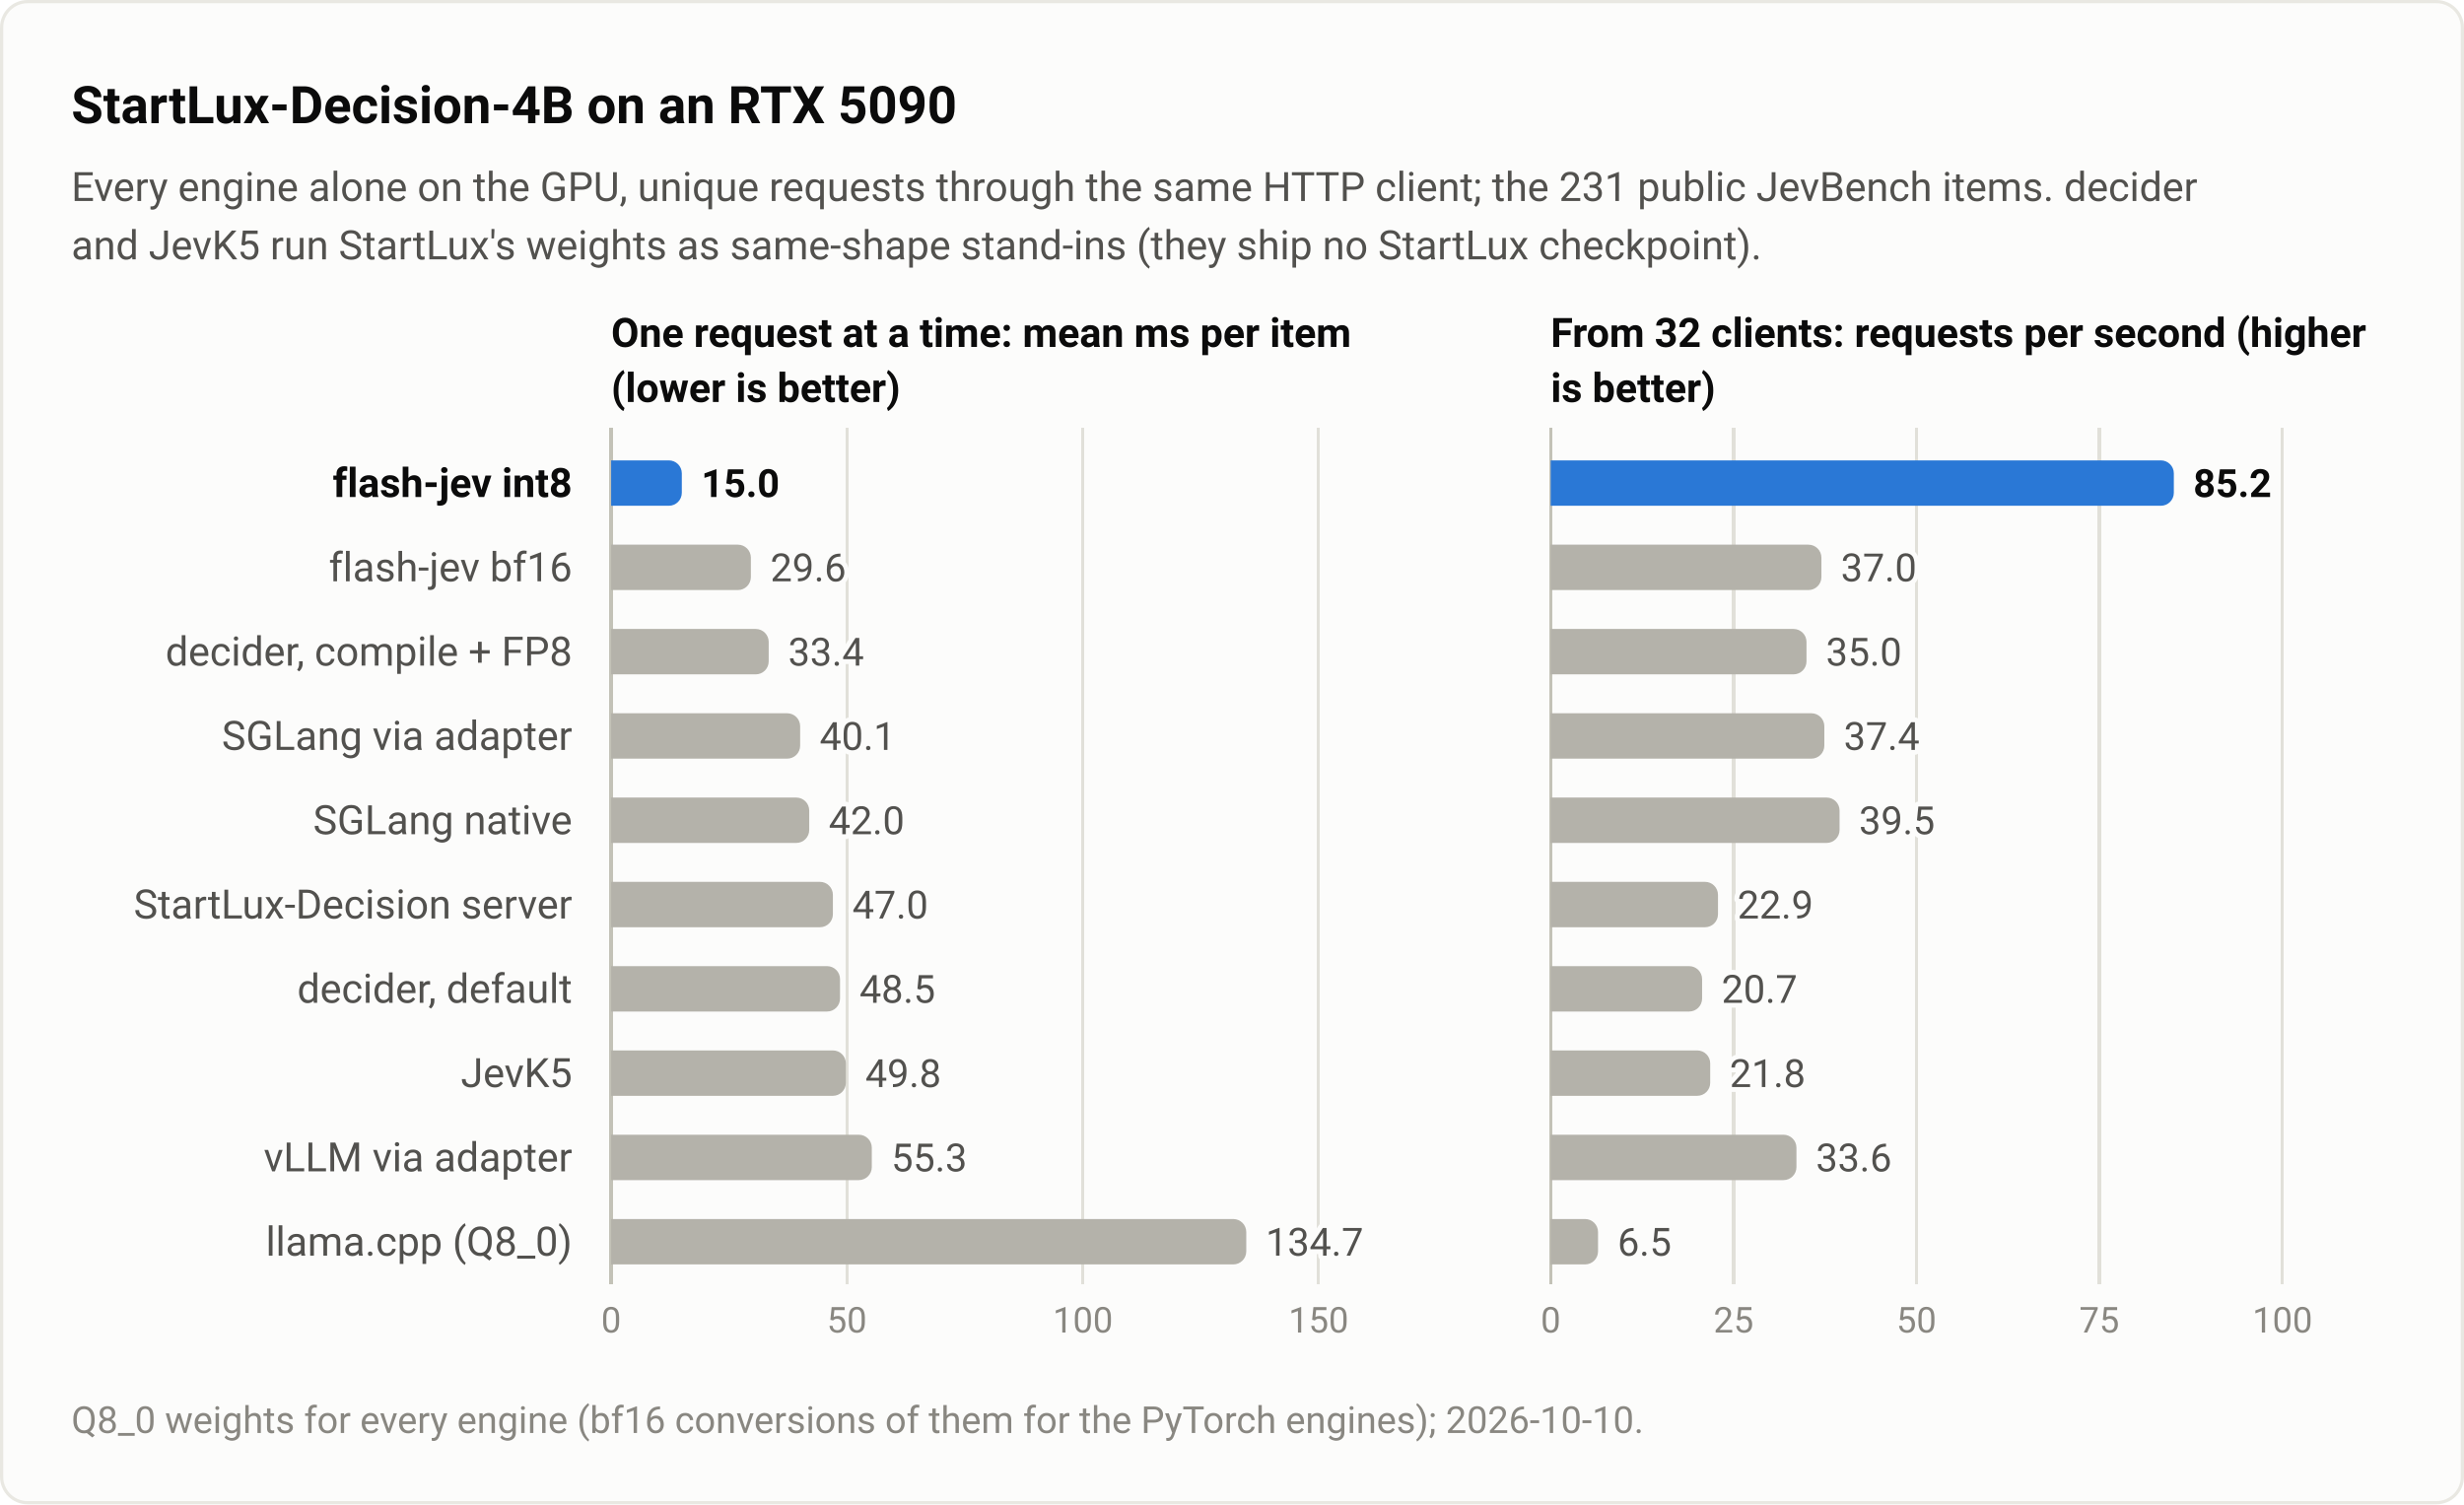
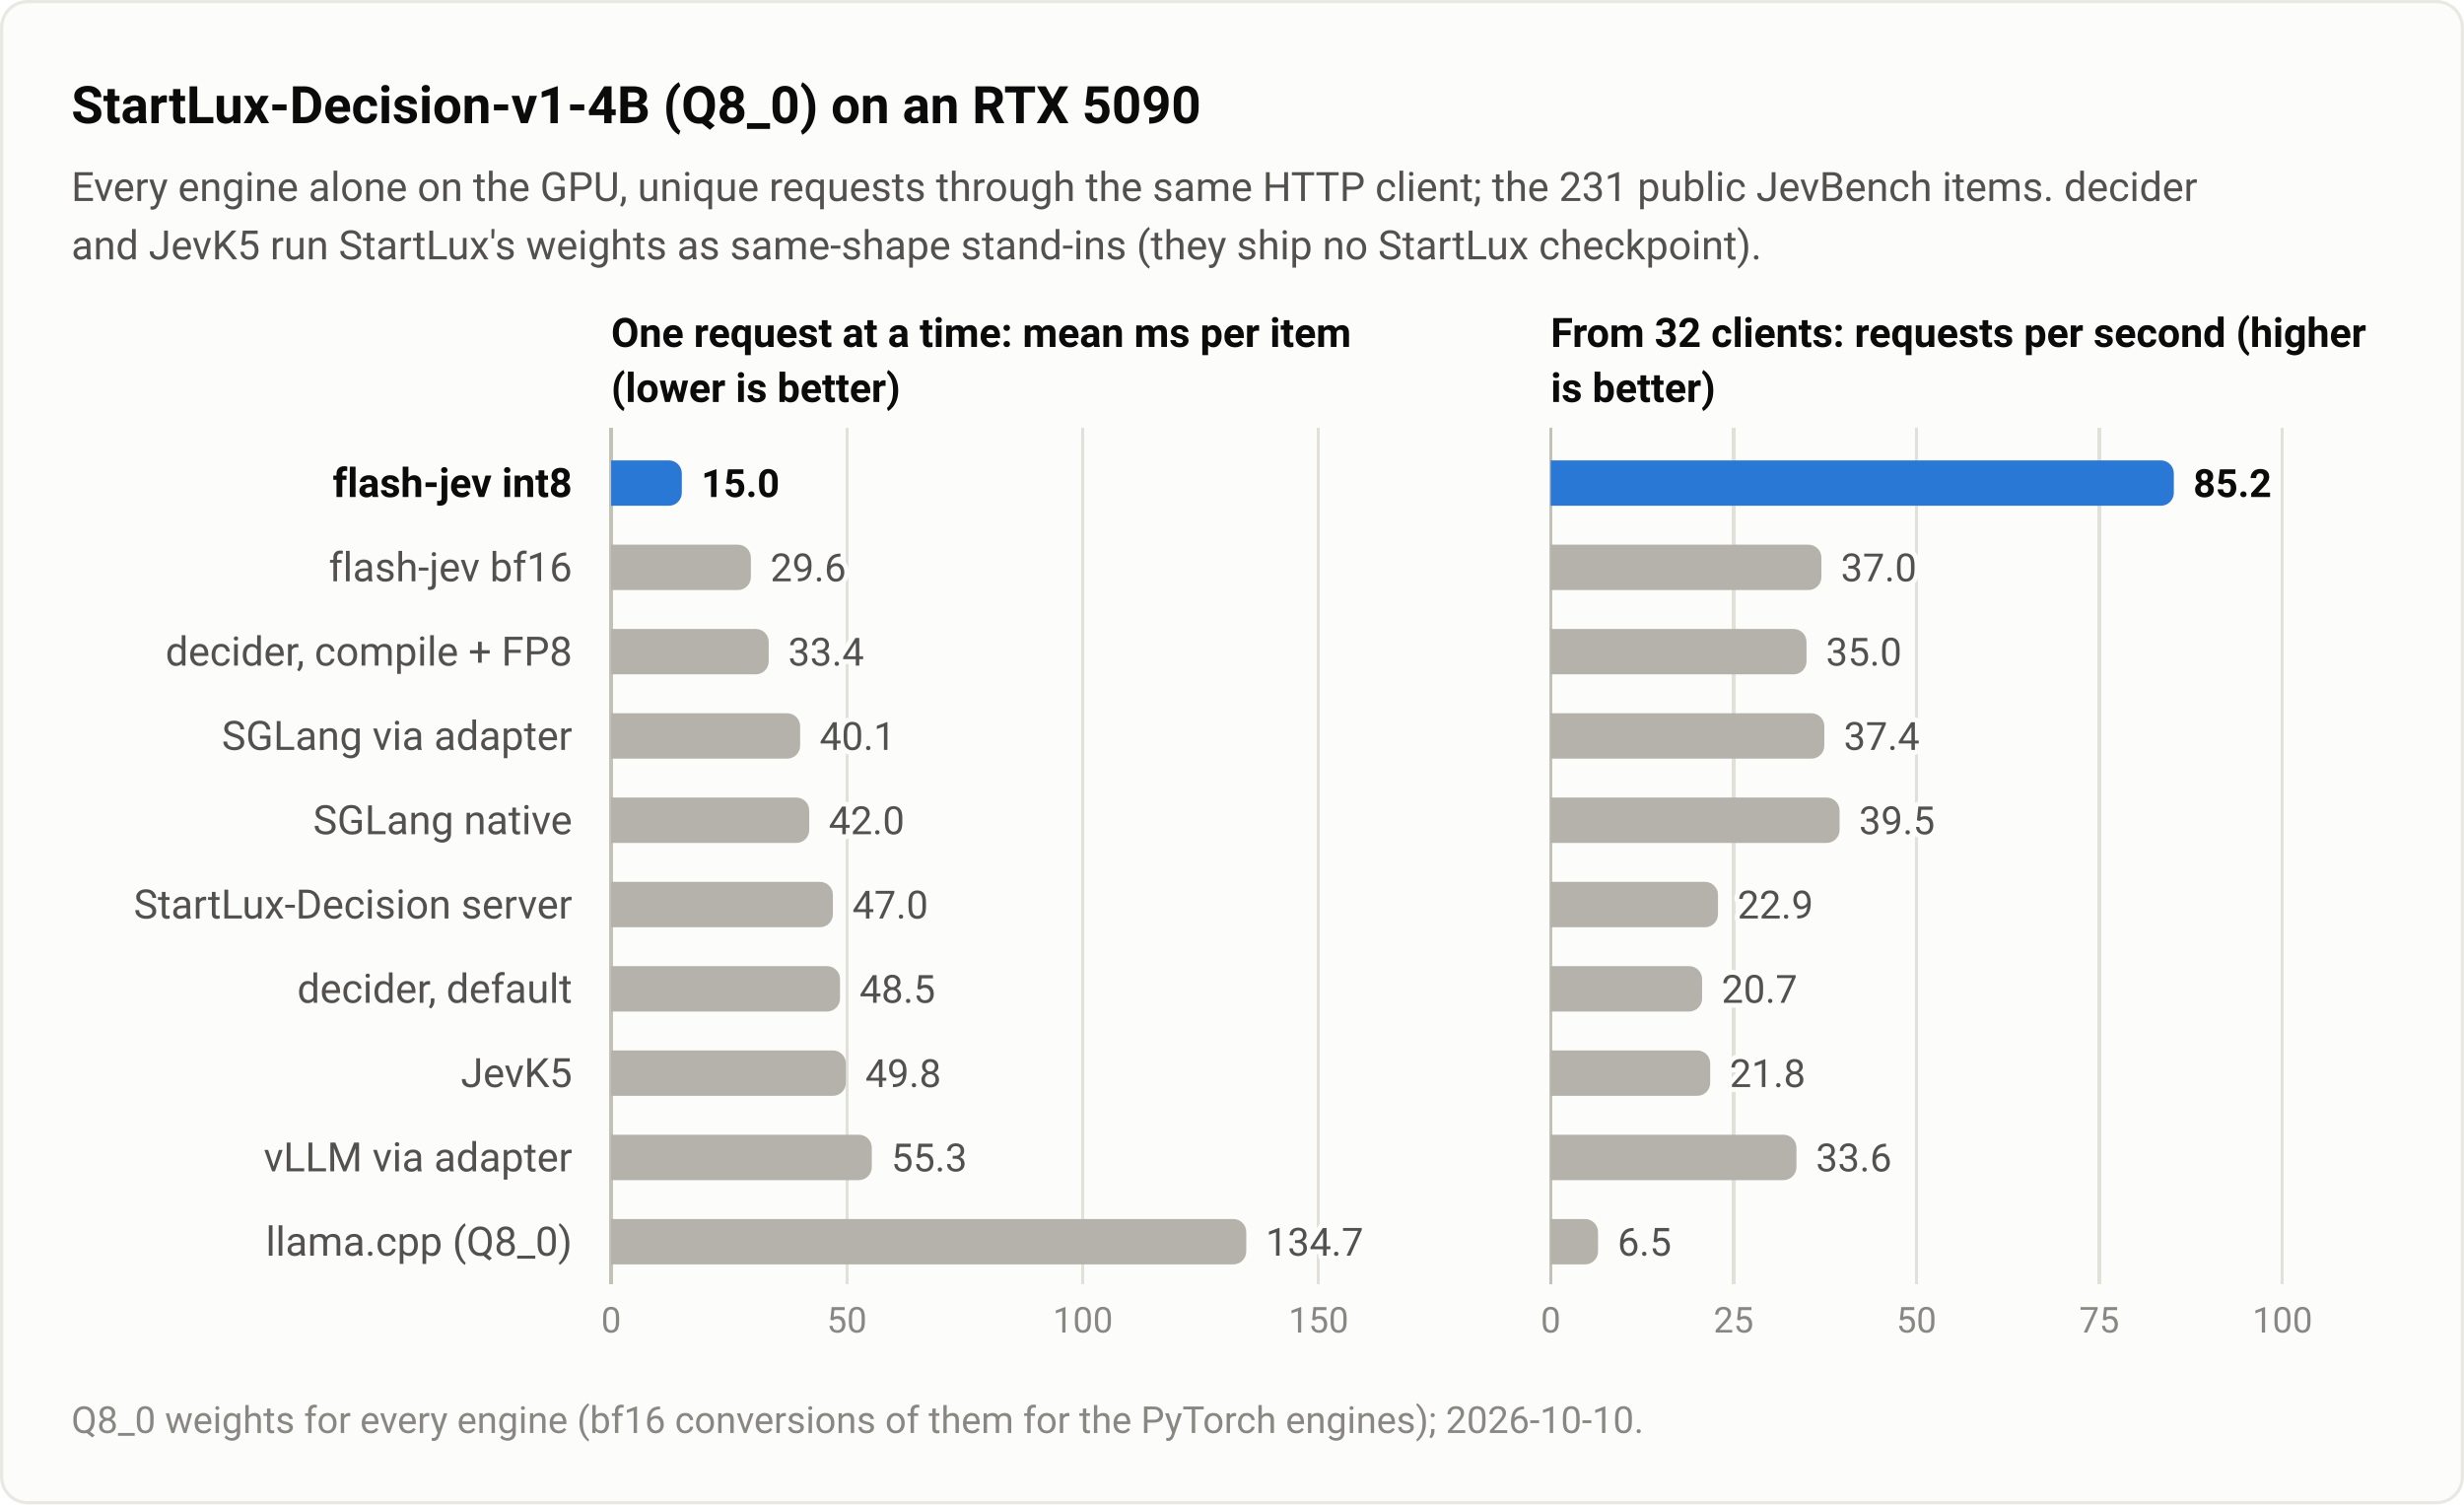
<svg xmlns="http://www.w3.org/2000/svg" width="760" height="464" viewBox="0 0 760 464" role="img" aria-labelledby="title desc" font-family="system-ui, -apple-system, 'Segoe UI', Roboto, 'Helvetica Neue', Arial, sans-serif">
  <rect x="0.5" y="0.5" width="759" height="463" rx="8" fill="#fcfcfb" stroke="#e9e8e2" />
-   <text x="22.0" y="38.0" font-size="16" fill="#0b0b0b" text-anchor="start" font-weight="600">StartLux-Decision-4B on an RTX 5090</text>
+   <text x="22.0" y="38.0" font-size="16" fill="#0b0b0b" text-anchor="start" font-weight="600">StartLux-Decision-v1-4B (Q8_0) on an RTX 5090</text>
  <text x="22.0" y="62.0" font-size="12.5" fill="#52514e" text-anchor="start" font-weight="400">Every engine alone on the GPU, unique requests through the same HTTP client; the 231 public JevBench items. decider</text>
  <text x="22.0" y="80.0" font-size="12.5" fill="#52514e" text-anchor="start" font-weight="400">and JevK5 run StartLux's weights as same-shape stand-ins (they ship no StartLux checkpoint).</text>
  <text x="188.5" y="107.0" font-size="12.5" fill="#0b0b0b" text-anchor="start" font-weight="600">One request at a time: mean ms per item</text>
  <text x="188.5" y="124.0" font-size="12.5" fill="#0b0b0b" text-anchor="start" font-weight="600">(lower is better)</text>
  <text x="188.5" y="411.0" font-size="11" fill="#898781" text-anchor="middle" font-weight="400" style="font-variant-numeric: tabular-nums">0</text>
  <line x1="261.2" y1="132.0" x2="261.2" y2="396.0" stroke="#e1e0d9" stroke-width="1" shape-rendering="crispEdges" />
  <text x="261.2" y="411.0" font-size="11" fill="#898781" text-anchor="middle" font-weight="400" style="font-variant-numeric: tabular-nums">50</text>
  <line x1="334.0" y1="132.0" x2="334.0" y2="396.0" stroke="#e1e0d9" stroke-width="1" shape-rendering="crispEdges" />
  <text x="334.0" y="411.0" font-size="11" fill="#898781" text-anchor="middle" font-weight="400" style="font-variant-numeric: tabular-nums">100</text>
  <line x1="406.7" y1="132.0" x2="406.7" y2="396.0" stroke="#e1e0d9" stroke-width="1" shape-rendering="crispEdges" />
  <text x="406.7" y="411.0" font-size="11" fill="#898781" text-anchor="middle" font-weight="400" style="font-variant-numeric: tabular-nums">150</text>
  <line x1="188.5" y1="132.0" x2="188.5" y2="396.0" stroke="#c3c2b7" stroke-width="1" shape-rendering="crispEdges" />
  <path d="M188.5,142.0 H206.3 A4.0,4.0 0 0 1 210.3,146.0 V152.0 A4.0,4.0 0 0 1 206.3,156.0 H188.5 Z" fill="#2a78d6" />
  <text x="216.3" y="153.3" font-size="12" fill="#0b0b0b" text-anchor="start" font-weight="600" style="font-variant-numeric: tabular-nums" stroke="#fcfcfb" stroke-width="3" stroke-linejoin="round" paint-order="stroke">15.0</text>
  <path d="M188.5,168.0 H227.6 A4.0,4.0 0 0 1 231.6,172.0 V178.0 A4.0,4.0 0 0 1 227.6,182.0 H188.5 Z" fill="#b4b2aa" />
  <text x="237.6" y="179.3" font-size="12" fill="#52514e" text-anchor="start" font-weight="400" style="font-variant-numeric: tabular-nums" stroke="#fcfcfb" stroke-width="3" stroke-linejoin="round" paint-order="stroke">29.6</text>
  <path d="M188.5,194.0 H233.1 A4.0,4.0 0 0 1 237.1,198.0 V204.0 A4.0,4.0 0 0 1 233.1,208.0 H188.5 Z" fill="#b4b2aa" />
  <text x="243.1" y="205.3" font-size="12" fill="#52514e" text-anchor="start" font-weight="400" style="font-variant-numeric: tabular-nums" stroke="#fcfcfb" stroke-width="3" stroke-linejoin="round" paint-order="stroke">33.4</text>
  <path d="M188.5,220.0 H242.8 A4.0,4.0 0 0 1 246.8,224.0 V230.0 A4.0,4.0 0 0 1 242.8,234.0 H188.5 Z" fill="#b4b2aa" />
  <text x="252.8" y="231.3" font-size="12" fill="#52514e" text-anchor="start" font-weight="400" style="font-variant-numeric: tabular-nums" stroke="#fcfcfb" stroke-width="3" stroke-linejoin="round" paint-order="stroke">40.1</text>
  <path d="M188.5,246.0 H245.6 A4.0,4.0 0 0 1 249.6,250.0 V256.0 A4.0,4.0 0 0 1 245.6,260.0 H188.5 Z" fill="#b4b2aa" />
  <text x="255.6" y="257.3" font-size="12" fill="#52514e" text-anchor="start" font-weight="400" style="font-variant-numeric: tabular-nums" stroke="#fcfcfb" stroke-width="3" stroke-linejoin="round" paint-order="stroke">42.0</text>
  <path d="M188.5,272.0 H252.9 A4.0,4.0 0 0 1 256.9,276.0 V282.0 A4.0,4.0 0 0 1 252.9,286.0 H188.5 Z" fill="#b4b2aa" />
  <text x="262.9" y="283.3" font-size="12" fill="#52514e" text-anchor="start" font-weight="400" style="font-variant-numeric: tabular-nums" stroke="#fcfcfb" stroke-width="3" stroke-linejoin="round" paint-order="stroke">47.0</text>
  <path d="M188.5,298.0 H255.1 A4.0,4.0 0 0 1 259.1,302.0 V308.0 A4.0,4.0 0 0 1 255.1,312.0 H188.5 Z" fill="#b4b2aa" />
  <text x="265.1" y="309.3" font-size="12" fill="#52514e" text-anchor="start" font-weight="400" style="font-variant-numeric: tabular-nums" stroke="#fcfcfb" stroke-width="3" stroke-linejoin="round" paint-order="stroke">48.5</text>
  <path d="M188.5,324.0 H256.9 A4.0,4.0 0 0 1 260.9,328.0 V334.0 A4.0,4.0 0 0 1 256.9,338.0 H188.5 Z" fill="#b4b2aa" />
  <text x="266.9" y="335.3" font-size="12" fill="#52514e" text-anchor="start" font-weight="400" style="font-variant-numeric: tabular-nums" stroke="#fcfcfb" stroke-width="3" stroke-linejoin="round" paint-order="stroke">49.8</text>
  <path d="M188.5,350.0 H264.9 A4.0,4.0 0 0 1 268.9,354.0 V360.0 A4.0,4.0 0 0 1 264.9,364.0 H188.5 Z" fill="#b4b2aa" />
  <text x="274.9" y="361.3" font-size="12" fill="#52514e" text-anchor="start" font-weight="400" style="font-variant-numeric: tabular-nums" stroke="#fcfcfb" stroke-width="3" stroke-linejoin="round" paint-order="stroke">55.3</text>
  <path d="M188.5,376.0 H380.4 A4.0,4.0 0 0 1 384.4,380.0 V386.0 A4.0,4.0 0 0 1 380.4,390.0 H188.5 Z" fill="#b4b2aa" />
  <text x="390.4" y="387.3" font-size="12" fill="#52514e" text-anchor="start" font-weight="400" style="font-variant-numeric: tabular-nums" stroke="#fcfcfb" stroke-width="3" stroke-linejoin="round" paint-order="stroke">134.7</text>
  <text x="478.3" y="107.0" font-size="12.5" fill="#0b0b0b" text-anchor="start" font-weight="600">From 32 clients: requests per second (higher</text>
  <text x="478.3" y="124.0" font-size="12.5" fill="#0b0b0b" text-anchor="start" font-weight="600">is better)</text>
  <text x="478.3" y="411.0" font-size="11" fill="#898781" text-anchor="middle" font-weight="400" style="font-variant-numeric: tabular-nums">0</text>
  <line x1="534.7" y1="132.0" x2="534.7" y2="396.0" stroke="#e1e0d9" stroke-width="1" shape-rendering="crispEdges" />
  <text x="534.7" y="411.0" font-size="11" fill="#898781" text-anchor="middle" font-weight="400" style="font-variant-numeric: tabular-nums">25</text>
  <line x1="591.1" y1="132.0" x2="591.1" y2="396.0" stroke="#e1e0d9" stroke-width="1" shape-rendering="crispEdges" />
  <text x="591.1" y="411.0" font-size="11" fill="#898781" text-anchor="middle" font-weight="400" style="font-variant-numeric: tabular-nums">50</text>
  <line x1="647.5" y1="132.0" x2="647.5" y2="396.0" stroke="#e1e0d9" stroke-width="1" shape-rendering="crispEdges" />
  <text x="647.5" y="411.0" font-size="11" fill="#898781" text-anchor="middle" font-weight="400" style="font-variant-numeric: tabular-nums">75</text>
  <line x1="704.0" y1="132.0" x2="704.0" y2="396.0" stroke="#e1e0d9" stroke-width="1" shape-rendering="crispEdges" />
  <text x="704.0" y="411.0" font-size="11" fill="#898781" text-anchor="middle" font-weight="400" style="font-variant-numeric: tabular-nums">100</text>
  <line x1="478.3" y1="132.0" x2="478.3" y2="396.0" stroke="#c3c2b7" stroke-width="1" shape-rendering="crispEdges" />
  <path d="M478.3,142.0 H666.5 A4.0,4.0 0 0 1 670.5,146.0 V152.0 A4.0,4.0 0 0 1 666.5,156.0 H478.3 Z" fill="#2a78d6" />
  <text x="676.5" y="153.3" font-size="12" fill="#0b0b0b" text-anchor="start" font-weight="600" style="font-variant-numeric: tabular-nums" stroke="#fcfcfb" stroke-width="3" stroke-linejoin="round" paint-order="stroke">85.2</text>
  <path d="M478.3,168.0 H557.8 A4.0,4.0 0 0 1 561.8,172.0 V178.0 A4.0,4.0 0 0 1 557.8,182.0 H478.3 Z" fill="#b4b2aa" />
  <text x="567.8" y="179.3" font-size="12" fill="#52514e" text-anchor="start" font-weight="400" style="font-variant-numeric: tabular-nums" stroke="#fcfcfb" stroke-width="3" stroke-linejoin="round" paint-order="stroke">37.0</text>
  <path d="M478.3,194.0 H553.2 A4.0,4.0 0 0 1 557.2,198.0 V204.0 A4.0,4.0 0 0 1 553.2,208.0 H478.3 Z" fill="#b4b2aa" />
  <text x="563.2" y="205.3" font-size="12" fill="#52514e" text-anchor="start" font-weight="400" style="font-variant-numeric: tabular-nums" stroke="#fcfcfb" stroke-width="3" stroke-linejoin="round" paint-order="stroke">35.0</text>
  <path d="M478.3,220.0 H558.7 A4.0,4.0 0 0 1 562.7,224.0 V230.0 A4.0,4.0 0 0 1 558.7,234.0 H478.3 Z" fill="#b4b2aa" />
  <text x="568.7" y="231.3" font-size="12" fill="#52514e" text-anchor="start" font-weight="400" style="font-variant-numeric: tabular-nums" stroke="#fcfcfb" stroke-width="3" stroke-linejoin="round" paint-order="stroke">37.4</text>
  <path d="M478.3,246.0 H563.4 A4.0,4.0 0 0 1 567.4,250.0 V256.0 A4.0,4.0 0 0 1 563.4,260.0 H478.3 Z" fill="#b4b2aa" />
  <text x="573.4" y="257.3" font-size="12" fill="#52514e" text-anchor="start" font-weight="400" style="font-variant-numeric: tabular-nums" stroke="#fcfcfb" stroke-width="3" stroke-linejoin="round" paint-order="stroke">39.5</text>
  <path d="M478.3,272.0 H525.9 A4.0,4.0 0 0 1 529.9,276.0 V282.0 A4.0,4.0 0 0 1 525.9,286.0 H478.3 Z" fill="#b4b2aa" />
  <text x="535.9" y="283.3" font-size="12" fill="#52514e" text-anchor="start" font-weight="400" style="font-variant-numeric: tabular-nums" stroke="#fcfcfb" stroke-width="3" stroke-linejoin="round" paint-order="stroke">22.9</text>
  <path d="M478.3,298.0 H521.0 A4.0,4.0 0 0 1 525.0,302.0 V308.0 A4.0,4.0 0 0 1 521.0,312.0 H478.3 Z" fill="#b4b2aa" />
  <text x="531.0" y="309.3" font-size="12" fill="#52514e" text-anchor="start" font-weight="400" style="font-variant-numeric: tabular-nums" stroke="#fcfcfb" stroke-width="3" stroke-linejoin="round" paint-order="stroke">20.7</text>
  <path d="M478.3,324.0 H523.5 A4.0,4.0 0 0 1 527.5,328.0 V334.0 A4.0,4.0 0 0 1 523.5,338.0 H478.3 Z" fill="#b4b2aa" />
  <text x="533.5" y="335.3" font-size="12" fill="#52514e" text-anchor="start" font-weight="400" style="font-variant-numeric: tabular-nums" stroke="#fcfcfb" stroke-width="3" stroke-linejoin="round" paint-order="stroke">21.8</text>
  <path d="M478.3,350.0 H550.1 A4.0,4.0 0 0 1 554.1,354.0 V360.0 A4.0,4.0 0 0 1 550.1,364.0 H478.3 Z" fill="#b4b2aa" />
  <text x="560.1" y="361.3" font-size="12" fill="#52514e" text-anchor="start" font-weight="400" style="font-variant-numeric: tabular-nums" stroke="#fcfcfb" stroke-width="3" stroke-linejoin="round" paint-order="stroke">33.6</text>
  <path d="M478.3,376.0 H488.9 A4.0,4.0 0 0 1 492.9,380.0 V386.0 A4.0,4.0 0 0 1 488.9,390.0 H478.3 Z" fill="#b4b2aa" />
  <text x="498.9" y="387.3" font-size="12" fill="#52514e" text-anchor="start" font-weight="400" style="font-variant-numeric: tabular-nums" stroke="#fcfcfb" stroke-width="3" stroke-linejoin="round" paint-order="stroke">6.5</text>
  <text x="176.5" y="153.3" font-size="12.5" fill="#0b0b0b" text-anchor="end" font-weight="600">flash-jev int8</text>
  <text x="176.5" y="179.3" font-size="12.5" fill="#52514e" text-anchor="end" font-weight="400">flash-jev bf16</text>
  <text x="176.5" y="205.3" font-size="12.5" fill="#52514e" text-anchor="end" font-weight="400">decider, compile + FP8</text>
  <text x="176.5" y="231.3" font-size="12.5" fill="#52514e" text-anchor="end" font-weight="400">SGLang via adapter</text>
  <text x="176.5" y="257.3" font-size="12.5" fill="#52514e" text-anchor="end" font-weight="400">SGLang native</text>
  <text x="176.5" y="283.3" font-size="12.5" fill="#52514e" text-anchor="end" font-weight="400">StartLux-Decision server</text>
  <text x="176.5" y="309.3" font-size="12.5" fill="#52514e" text-anchor="end" font-weight="400">decider, default</text>
  <text x="176.5" y="335.3" font-size="12.5" fill="#52514e" text-anchor="end" font-weight="400">JevK5</text>
  <text x="176.5" y="361.3" font-size="12.5" fill="#52514e" text-anchor="end" font-weight="400">vLLM via adapter</text>
  <text x="176.5" y="387.3" font-size="12.5" fill="#52514e" text-anchor="end" font-weight="400">llama.cpp (Q8_0)</text>
  <text x="22.0" y="442.0" font-size="11.5" fill="#898781" text-anchor="start" font-weight="400">Q8_0 weights for every engine (bf16 conversions of them for the PyTorch engines); 2026-10-10.</text>
</svg>
